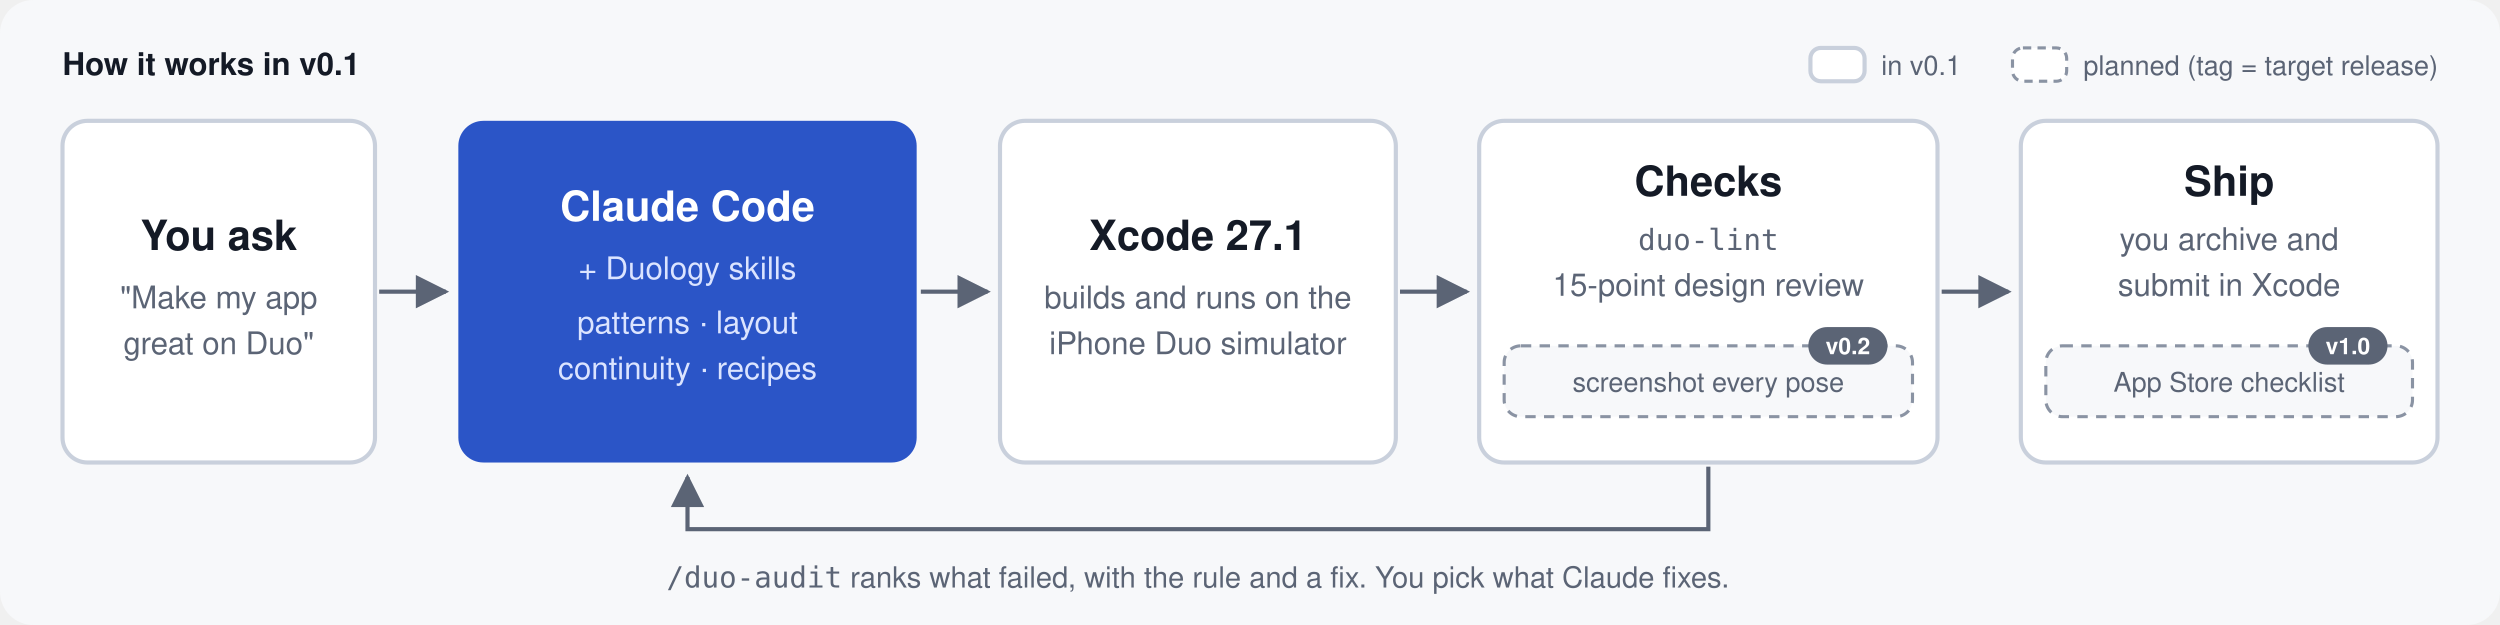
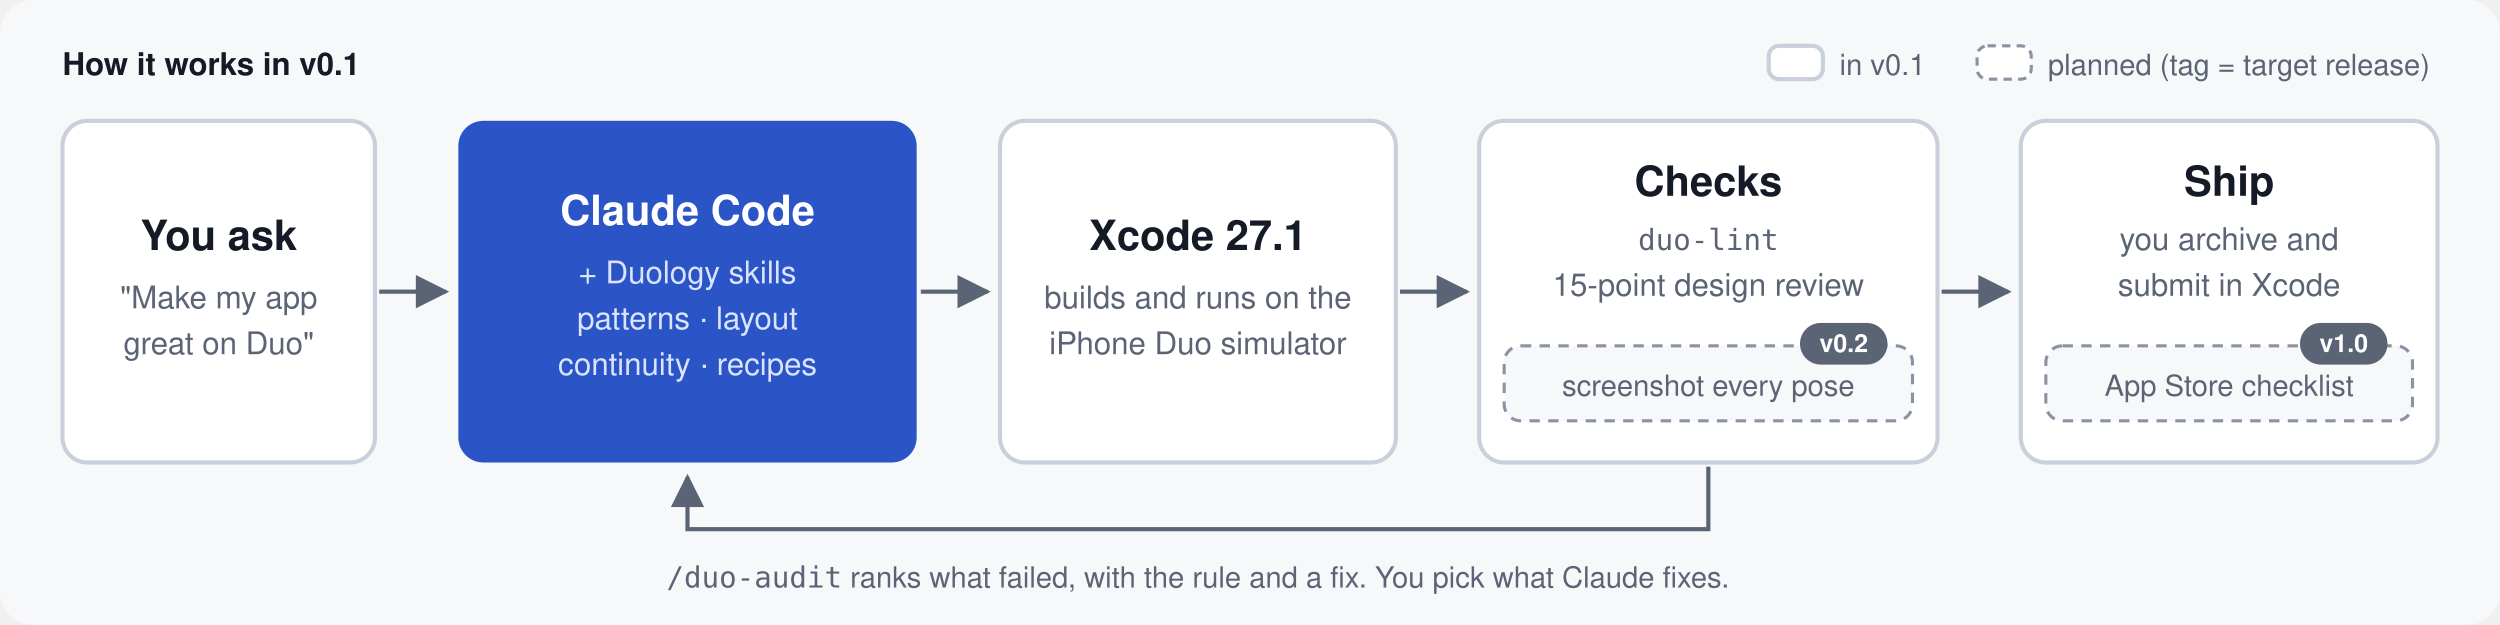
<svg xmlns="http://www.w3.org/2000/svg" viewBox="0 0 1200 300" width="1200" height="300" role="img" aria-label="How Duology works in v0.1: you ask Claude Code; Duology skills for patterns, layout, continuity and recipes guide the code; Xcode 27.1 builds and runs it on the iPhone Duo simulator; duo-lint and the 15-point design review check it; then you ship. A failed check goes back to Claude with its rule and a fix. Planned: screenshots of every pose in v0.2 and an App Store checklist in v1.0.">
  <rect width="1200" height="300" rx="16" fill="#f7f8fa" />
  <defs>
    <marker id="a" viewBox="0 0 10 10" refX="9" refY="5" markerWidth="8" markerHeight="8" orient="auto">
      <path d="M0 0L10 5L0 10z" fill="#5b6475" />
    </marker>
  </defs>
  <g font-family="Helvetica Neue, Helvetica, Arial, sans-serif">
    <text x="30" y="36" font-size="15" font-weight="700" fill="#141a26">How it works in v0.1</text>
-     <rect x="869" y="23" width="26" height="16" rx="5" fill="#ffffff" stroke="#c9d0dc" stroke-width="2" />
-     <text x="903" y="36" font-size="13" fill="#5b6475">in v0.1</text>
-     <rect x="966" y="23" width="26" height="16" rx="5" fill="#ffffff" stroke="#8a93a3" stroke-width="1.5" stroke-dasharray="4 3" />
-     <text x="1000" y="36" font-size="13" fill="#5b6475">planned (tag = target release)</text>
+     <rect x="849" y="22" width="26" height="16" rx="5" fill="#ffffff" stroke="#c9d0dc" stroke-width="2" />
+     <text x="883" y="36" font-size="14" fill="#5b6475">in v0.1</text>
+     <rect x="949" y="22" width="26" height="16" rx="5" fill="#ffffff" stroke="#8a93a3" stroke-width="1.5" stroke-dasharray="4 3" />
+     <text x="983" y="36" font-size="14" fill="#5b6475">planned (tag = target release)</text>
  </g>
  <g font-family="Helvetica Neue, Helvetica, Arial, sans-serif" text-anchor="middle">
    <rect x="30" y="58" width="150" height="164" rx="12" fill="#ffffff" stroke="#c9d0dc" stroke-width="2" />
    <text x="105" y="120" font-size="20" font-weight="700" fill="#141a26">You ask</text>
    <text x="105" y="148" font-size="15" fill="#5b6475">"Make my app</text>
    <text x="105" y="170" font-size="15" fill="#5b6475">great on Duo"</text>
    <rect x="220" y="58" width="220" height="164" rx="12" fill="#2b55c7" />
-     <text x="330" y="106" font-size="20" font-weight="700" fill="#ffffff">Claude Code</text>
-     <text x="330" y="134" font-size="15" fill="#dbe4ff">+ Duology skills</text>
-     <text x="330" y="160" font-size="15" fill="#dbe4ff">patterns · layout</text>
-     <text x="330" y="182" font-size="15" fill="#dbe4ff">continuity · recipes</text>
+     <text x="330" y="108" font-size="20" font-weight="700" fill="#ffffff">Claude Code</text>
+     <text x="330" y="136" font-size="15" fill="#dbe4ff">+ Duology skills</text>
+     <text x="330" y="158" font-size="15" fill="#dbe4ff">patterns · layout</text>
+     <text x="330" y="180" font-size="15" fill="#dbe4ff">continuity · recipes</text>
    <rect x="480" y="58" width="190" height="164" rx="12" fill="#ffffff" stroke="#c9d0dc" stroke-width="2" />
    <text x="575" y="120" font-size="20" font-weight="700" fill="#141a26">Xcode 27.1</text>
    <text x="575" y="148" font-size="15" fill="#5b6475">builds and runs on the</text>
    <text x="575" y="170" font-size="15" fill="#5b6475">iPhone Duo simulator</text>
    <rect x="710" y="58" width="220" height="164" rx="12" fill="#ffffff" stroke="#c9d0dc" stroke-width="2" />
    <text x="820" y="94" font-size="20" font-weight="700" fill="#141a26">Checks</text>
    <text x="820" y="120" font-family="Menlo, Consolas, monospace" font-size="14" fill="#5b6475">duo-lint</text>
    <text x="820" y="142" font-size="15" fill="#5b6475">15-point design review</text>
-     <rect x="722" y="166" width="196" height="34" rx="8" fill="#f7f8fa" stroke="#8a93a3" stroke-width="1.5" stroke-dasharray="5 4" />
-     <text x="820" y="188" font-size="13" fill="#5b6475">screenshot every pose</text>
-     <rect x="868" y="157" width="38" height="18" rx="9" fill="#5b6475" />
-     <text x="887" y="170" font-size="11" font-weight="700" fill="#ffffff">v0.2</text>
+     <rect x="722" y="166" width="196" height="36" rx="8" fill="#f7f8fa" stroke="#8a93a3" stroke-width="1.5" stroke-dasharray="5 4" />
+     <text x="820" y="190" font-size="14" fill="#5b6475">screenshot every pose</text>
+     <rect x="864" y="155" width="42" height="20" rx="10" fill="#5b6475" />
+     <text x="885" y="169" font-size="12" font-weight="700" fill="#ffffff">v0.2</text>
    <rect x="970" y="58" width="200" height="164" rx="12" fill="#ffffff" stroke="#c9d0dc" stroke-width="2" />
    <text x="1070" y="94" font-size="20" font-weight="700" fill="#141a26">Ship</text>
    <text x="1070" y="120" font-size="15" fill="#5b6475">you archive and</text>
    <text x="1070" y="142" font-size="15" fill="#5b6475">submit in Xcode</text>
-     <rect x="982" y="166" width="176" height="34" rx="8" fill="#f7f8fa" stroke="#8a93a3" stroke-width="1.5" stroke-dasharray="5 4" />
-     <text x="1070" y="188" font-size="13" fill="#5b6475">App Store checklist</text>
-     <rect x="1108" y="157" width="38" height="18" rx="9" fill="#5b6475" />
-     <text x="1127" y="170" font-size="11" font-weight="700" fill="#ffffff">v1.0</text>
+     <rect x="982" y="166" width="176" height="36" rx="8" fill="#f7f8fa" stroke="#8a93a3" stroke-width="1.5" stroke-dasharray="5 4" />
+     <text x="1070" y="190" font-size="14" fill="#5b6475">App Store checklist</text>
+     <rect x="1104" y="155" width="42" height="20" rx="10" fill="#5b6475" />
+     <text x="1125" y="169" font-size="12" font-weight="700" fill="#ffffff">v1.0</text>
  </g>
  <g stroke="#5b6475" stroke-width="2" fill="none" marker-end="url(#a)">
    <path d="M182 140H214" />
    <path d="M442 140H474" />
    <path d="M672 140H704" />
    <path d="M932 140H964" />
    <path d="M820 224V254H330V229" />
  </g>
  <text x="575" y="282" font-family="Helvetica Neue, Helvetica, Arial, sans-serif" font-size="14" fill="#5b6475" text-anchor="middle">
    <tspan font-family="Menlo, Consolas, monospace">/duo-audit</tspan> ranks what failed, with the rule and a fix. You pick what Claude fixes.</text>
</svg>
